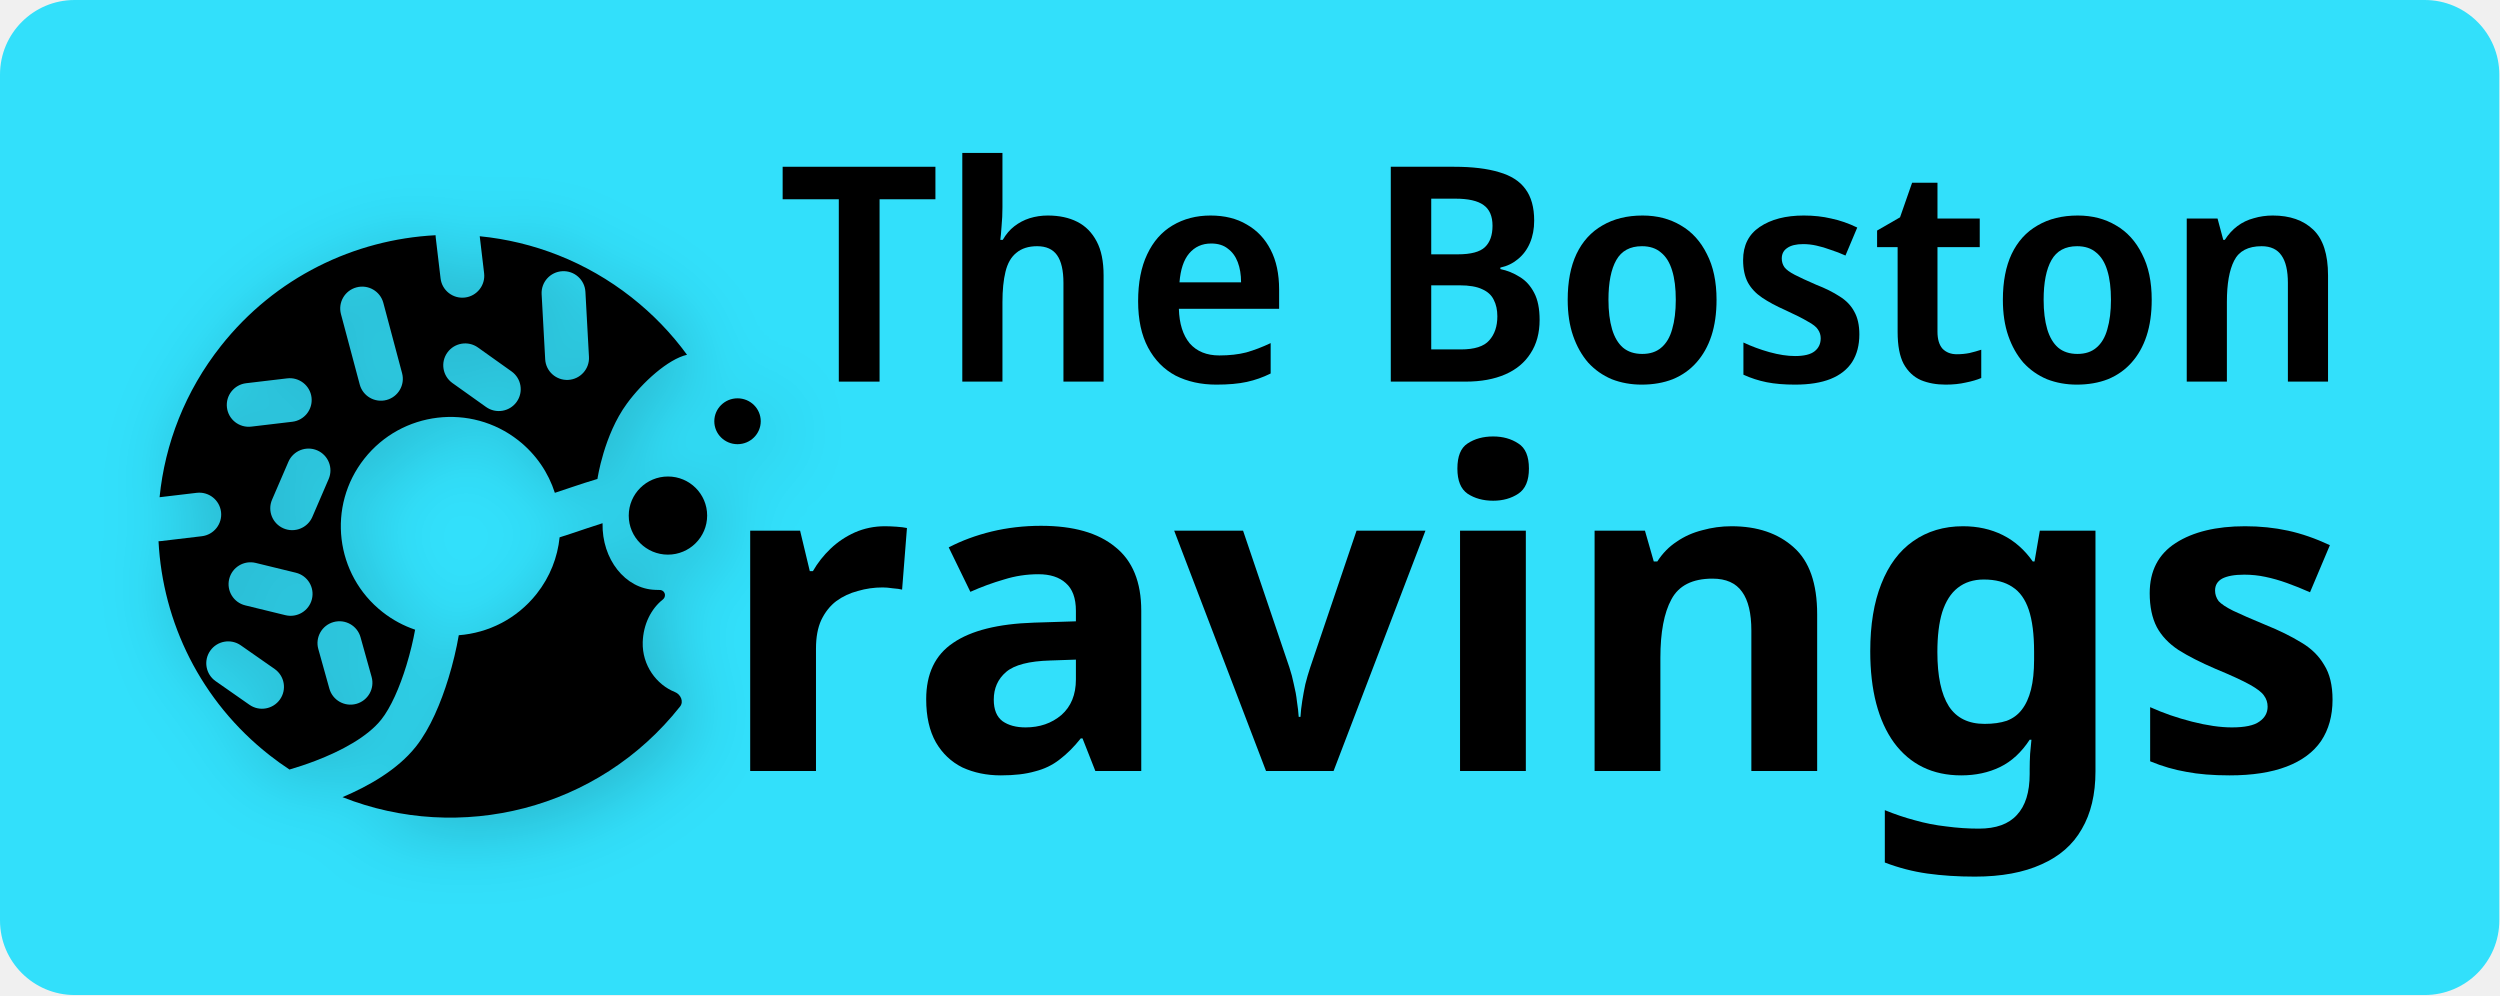
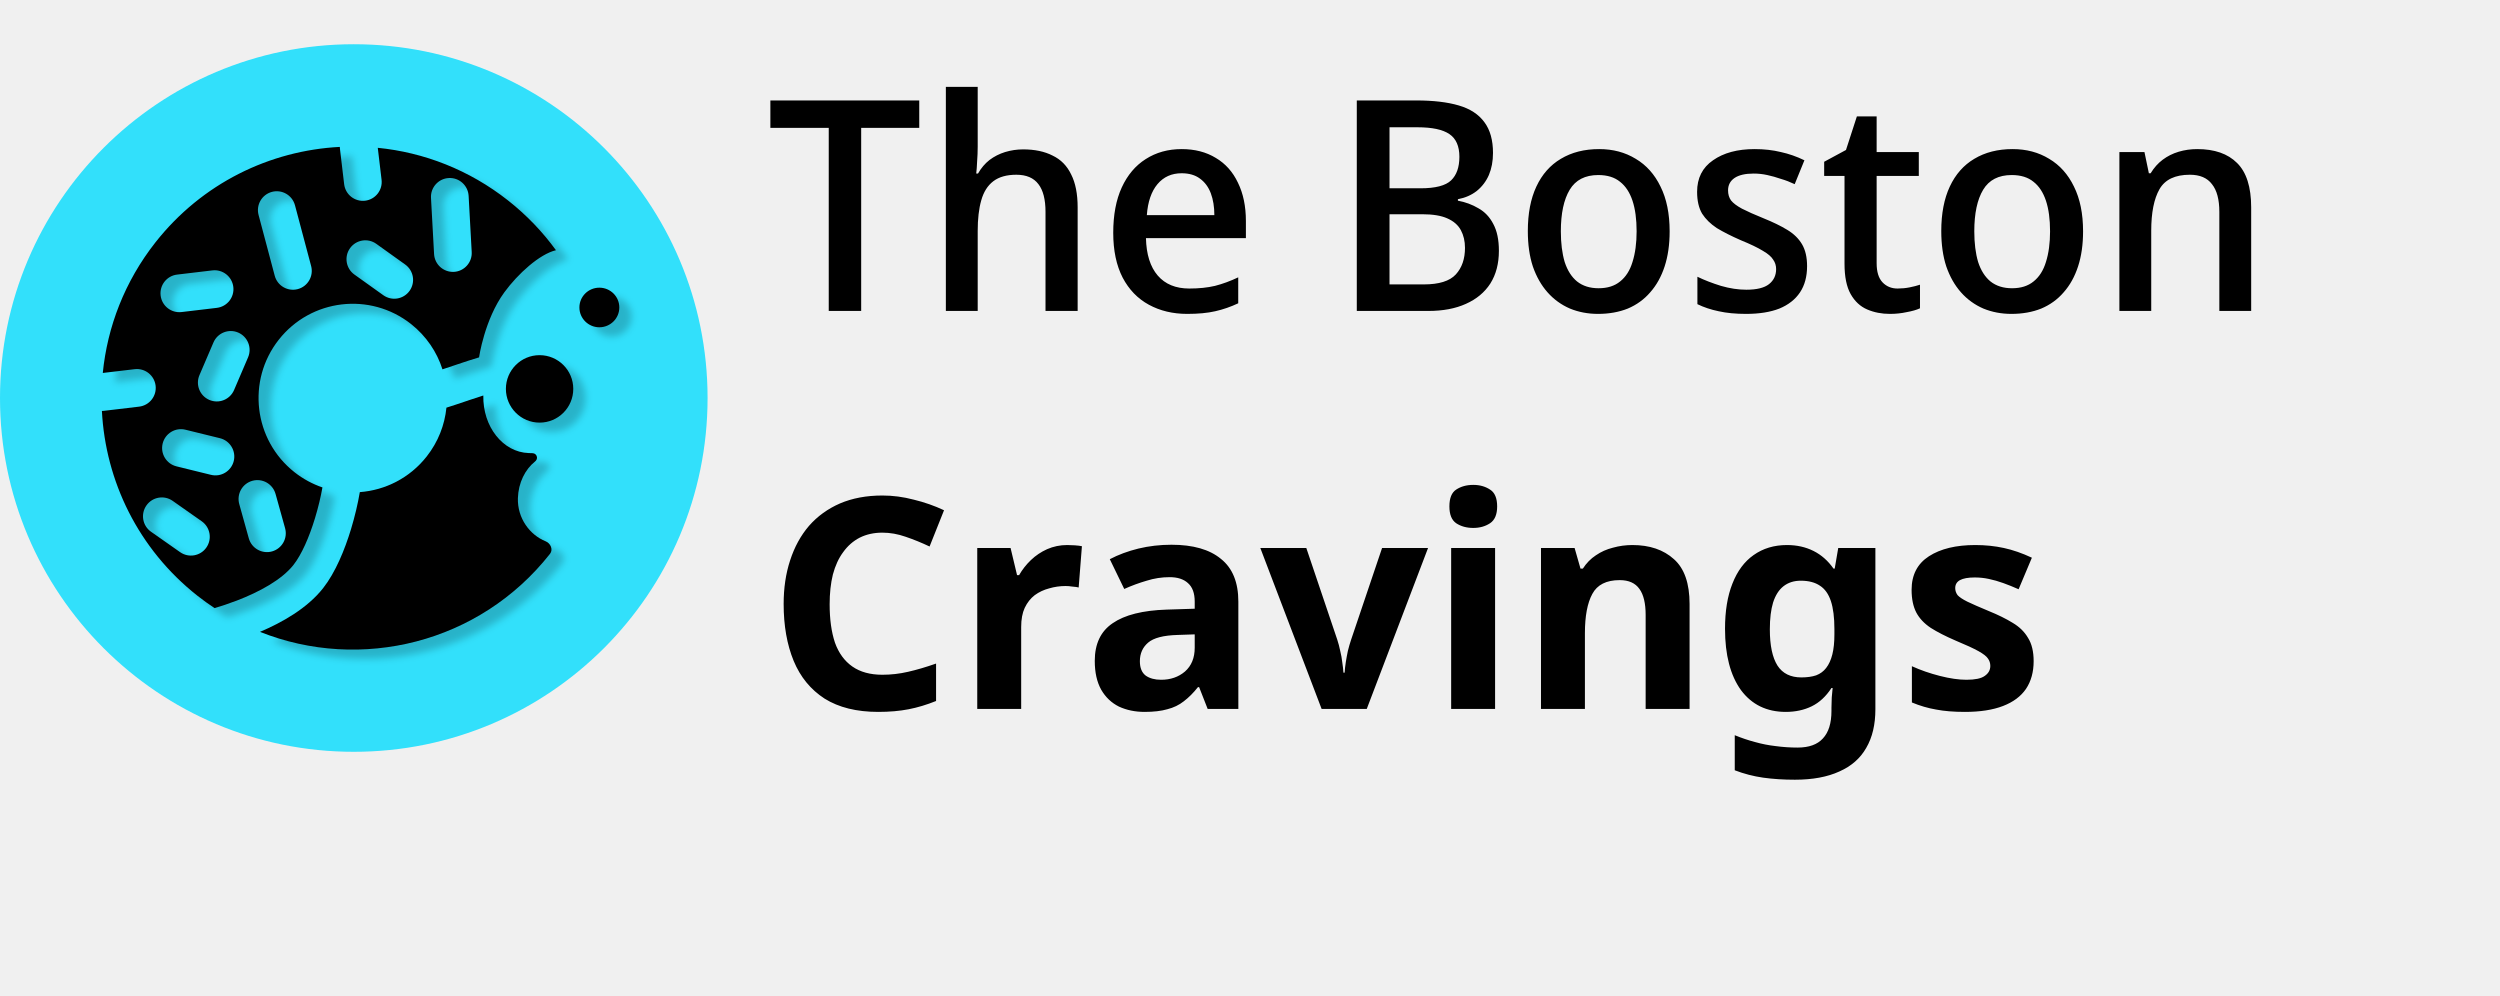
<svg xmlns="http://www.w3.org/2000/svg" width="201" height="80" viewBox="0 0 201 80" fill="none">
-   <g id="Logo Full">
-     <rect width="200.945" height="80" rx="6" fill="#32E0FB" />
-     <g id="Cravings">
-       <path d="M71.144 42.31C71.404 42.31 71.712 42.322 72.067 42.346C72.422 42.37 72.706 42.405 72.919 42.452L72.529 47.406C72.363 47.359 72.115 47.324 71.783 47.3C71.475 47.253 71.203 47.23 70.966 47.23C70.28 47.23 69.617 47.324 68.978 47.513C68.339 47.678 67.759 47.949 67.239 48.327C66.741 48.704 66.339 49.211 66.031 49.848C65.747 50.462 65.605 51.228 65.605 52.148V61.986H60.315V42.664H64.327L65.108 45.92H65.357C65.735 45.26 66.209 44.658 66.777 44.115C67.345 43.573 67.996 43.136 68.73 42.806C69.487 42.476 70.292 42.31 71.144 42.31Z" fill="black" />
-       <path d="M83.698 42.275C86.301 42.275 88.29 42.841 89.663 43.974C91.059 45.083 91.757 46.793 91.757 49.105V61.986H88.065L87.035 59.368H86.893C86.349 60.052 85.781 60.618 85.189 61.066C84.621 61.514 83.958 61.833 83.201 62.022C82.467 62.234 81.555 62.34 80.467 62.34C79.331 62.34 78.301 62.128 77.378 61.703C76.478 61.255 75.768 60.583 75.247 59.686C74.727 58.766 74.466 57.61 74.466 56.218C74.466 54.166 75.188 52.656 76.632 51.688C78.076 50.697 80.242 50.155 83.13 50.06L86.503 49.954V49.105C86.503 48.091 86.23 47.347 85.686 46.876C85.165 46.404 84.431 46.168 83.485 46.168C82.538 46.168 81.615 46.309 80.715 46.593C79.816 46.852 78.916 47.182 78.017 47.583L76.277 44.009C77.319 43.467 78.467 43.042 79.721 42.735C80.999 42.428 82.325 42.275 83.698 42.275ZM84.443 53.104C82.739 53.151 81.555 53.458 80.893 54.024C80.23 54.59 79.899 55.333 79.899 56.254C79.899 57.056 80.135 57.634 80.609 57.987C81.082 58.318 81.698 58.483 82.455 58.483C83.591 58.483 84.55 58.153 85.331 57.492C86.112 56.808 86.503 55.852 86.503 54.626V53.033L84.443 53.104Z" fill="black" />
-       <path d="M101.788 61.986L94.403 42.664H99.942L103.67 53.67C103.812 54.095 103.93 54.543 104.025 55.015C104.143 55.487 104.226 55.947 104.274 56.395C104.345 56.843 104.392 57.256 104.416 57.634H104.558C104.581 57.233 104.629 56.808 104.7 56.36C104.771 55.911 104.853 55.463 104.948 55.015C105.067 54.543 105.197 54.095 105.339 53.67L109.067 42.664H114.606L107.22 61.986H101.788Z" fill="black" />
-       <path d="M122.677 42.664V61.986H117.387V42.664H122.677ZM120.05 35.091C120.831 35.091 121.506 35.28 122.074 35.657C122.642 36.011 122.926 36.684 122.926 37.675C122.926 38.642 122.642 39.314 122.074 39.692C121.506 40.069 120.831 40.258 120.05 40.258C119.245 40.258 118.559 40.069 117.991 39.692C117.446 39.314 117.174 38.642 117.174 37.675C117.174 36.684 117.446 36.011 117.991 35.657C118.559 35.28 119.245 35.091 120.05 35.091Z" fill="black" />
-       <path d="M139.212 42.31C141.295 42.31 142.963 42.877 144.218 44.009C145.472 45.118 146.1 46.911 146.1 49.388V61.986H140.809V50.697C140.809 49.306 140.561 48.267 140.064 47.583C139.567 46.876 138.774 46.522 137.685 46.522C136.075 46.522 134.975 47.076 134.383 48.185C133.791 49.27 133.495 50.839 133.495 52.892V61.986H128.205V42.664H132.253L132.963 45.142H133.247C133.673 44.481 134.194 43.95 134.809 43.549C135.424 43.124 136.111 42.818 136.868 42.629C137.626 42.417 138.407 42.31 139.212 42.31Z" fill="black" />
-       <path d="M157.824 42.31C159.008 42.31 160.073 42.546 161.02 43.018C161.967 43.49 162.771 44.198 163.434 45.142H163.576L164.002 42.664H168.476V62.022C168.476 63.862 168.109 65.407 167.375 66.658C166.665 67.908 165.588 68.852 164.144 69.489C162.7 70.149 160.913 70.48 158.783 70.48C157.41 70.48 156.132 70.397 154.948 70.232C153.789 70.067 152.652 69.772 151.54 69.347V65.136C152.345 65.466 153.15 65.737 153.954 65.95C154.783 66.186 155.623 66.351 156.475 66.445C157.351 66.563 158.227 66.622 159.103 66.622C160.475 66.622 161.493 66.257 162.156 65.525C162.842 64.794 163.186 63.697 163.186 62.234V61.845C163.186 61.444 163.198 61.031 163.221 60.606C163.269 60.182 163.304 59.804 163.328 59.474H163.186C162.523 60.488 161.73 61.22 160.807 61.668C159.884 62.116 158.842 62.34 157.682 62.34C155.386 62.34 153.587 61.467 152.286 59.721C151.007 57.952 150.368 55.498 150.368 52.361C150.368 50.237 150.664 48.433 151.256 46.946C151.848 45.437 152.7 44.292 153.812 43.514C154.948 42.712 156.286 42.31 157.824 42.31ZM159.493 46.593C158.665 46.593 157.966 46.817 157.398 47.265C156.854 47.69 156.44 48.338 156.156 49.211C155.895 50.06 155.765 51.134 155.765 52.431C155.765 54.366 156.073 55.817 156.688 56.784C157.304 57.728 158.262 58.2 159.564 58.2C160.251 58.2 160.842 58.117 161.339 57.952C161.837 57.763 162.239 57.468 162.547 57.067C162.878 56.643 163.127 56.1 163.292 55.44C163.458 54.779 163.541 53.977 163.541 53.033V52.396C163.541 51.004 163.399 49.884 163.115 49.034C162.831 48.185 162.393 47.572 161.801 47.194C161.209 46.793 160.44 46.593 159.493 46.593Z" fill="black" />
-       <path d="M187.536 56.254C187.536 57.551 187.228 58.66 186.613 59.58C185.997 60.477 185.074 61.161 183.843 61.633C182.612 62.104 181.086 62.34 179.263 62.34C177.914 62.34 176.754 62.246 175.783 62.057C174.813 61.892 173.842 61.609 172.872 61.208V56.855C173.913 57.327 175.038 57.716 176.245 58.023C177.452 58.33 178.517 58.483 179.44 58.483C180.482 58.483 181.216 58.33 181.642 58.023C182.092 57.716 182.316 57.315 182.316 56.82C182.316 56.489 182.222 56.194 182.032 55.935C181.867 55.675 181.488 55.381 180.896 55.05C180.304 54.72 179.381 54.295 178.127 53.776C176.92 53.257 175.925 52.75 175.144 52.255C174.363 51.736 173.783 51.122 173.405 50.414C173.026 49.683 172.836 48.775 172.836 47.69C172.836 45.897 173.535 44.552 174.931 43.655C176.328 42.759 178.186 42.31 180.506 42.31C181.713 42.31 182.861 42.428 183.95 42.664C185.038 42.9 186.163 43.29 187.323 43.832L185.725 47.619C185.086 47.336 184.47 47.088 183.879 46.876C183.287 46.663 182.707 46.498 182.139 46.38C181.594 46.262 181.026 46.203 180.435 46.203C179.654 46.203 179.062 46.309 178.659 46.522C178.281 46.734 178.091 47.053 178.091 47.477C178.091 47.784 178.186 48.067 178.375 48.327C178.588 48.562 178.979 48.822 179.547 49.105C180.139 49.388 181.003 49.766 182.139 50.237C183.251 50.686 184.21 51.158 185.015 51.653C185.82 52.125 186.435 52.726 186.861 53.458C187.311 54.166 187.536 55.097 187.536 56.254Z" fill="black" />
+   <g clip-path="url(#clip0_373_30540)">
+     <rect y="3.556" width="56.889" height="56.889" rx="28.444" fill="#32E0FB" />
+     <g opacity="0.2" filter="url(#filter0_f_373_30540)">
+       <path d="M44.851 44.259C43.588 43.756 42.576 42.405 42.625 40.793C42.662 39.555 43.206 38.477 44.008 37.841C44.113 37.757 44.174 37.627 44.158 37.493C44.137 37.316 43.989 37.181 43.811 37.175L43.492 37.165C41.416 37.102 39.792 35.035 39.844 32.537C39.51 32.643 39.146 32.763 38.76 32.893L38.352 33.03C37.864 33.196 37.352 33.369 36.879 33.516C36.739 34.901 36.217 36.264 35.293 37.438C33.927 39.175 31.956 40.152 29.916 40.307C29.758 41.23 29.516 42.265 29.206 43.284C28.7 44.947 27.956 46.765 26.962 48.03C25.673 49.667 23.636 50.797 21.887 51.541C29.979 54.767 39.546 52.46 45.209 45.262C45.476 44.923 45.251 44.418 44.851 44.259Z" fill="black" />
+       <path fill-rule="evenodd" clip-rule="evenodd" d="M50.778 25.461C50.778 24.581 50.06 23.869 49.173 23.868C48.287 23.868 47.569 24.581 47.569 25.46C47.569 26.339 48.288 27.052 49.174 27.052C50.06 27.053 50.778 26.34 50.778 25.461Z" fill="black" />
+       <path fill-rule="evenodd" clip-rule="evenodd" d="M47.076 32.007C47.075 30.509 45.863 29.294 44.367 29.294C42.871 29.294 41.658 30.508 41.659 32.006C41.659 33.503 42.872 34.718 44.368 34.719C45.864 34.719 47.076 33.504 47.076 32.007Z" fill="black" />
+       <path fill-rule="evenodd" clip-rule="evenodd" d="M41.536 24.241C42.616 22.761 44.367 21.167 45.685 20.858C44.618 19.39 43.335 18.043 41.841 16.864C38.703 14.388 35.059 12.992 31.358 12.623L31.663 15.192C31.762 16.024 31.169 16.779 30.338 16.877C29.508 16.976 28.754 16.381 28.655 15.549L28.318 12.709C28.312 12.656 28.308 12.603 28.308 12.551C22.695 12.841 17.232 15.462 13.481 20.23C11.009 23.372 9.617 27.02 9.25 30.726L11.814 30.421C12.645 30.323 13.398 30.917 13.497 31.749C13.595 32.581 13.002 33.335 12.171 33.433L9.335 33.77C9.283 33.776 9.23 33.78 9.178 33.781C9.469 39.401 12.089 44.873 16.852 48.63C17.303 48.986 17.765 49.32 18.235 49.631C18.749 49.48 19.368 49.279 20.026 49.026C21.823 48.336 23.635 47.361 24.584 46.154C25.23 45.334 25.841 43.946 26.311 42.402C26.576 41.529 26.777 40.67 26.91 39.928C26.117 39.658 25.356 39.251 24.661 38.703C21.375 36.111 20.809 31.343 23.397 28.053C25.985 24.764 30.746 24.198 34.032 26.791C35.265 27.764 36.115 29.043 36.559 30.435C36.822 30.348 37.107 30.252 37.411 30.15L37.798 30.019C38.332 29.84 38.928 29.641 39.502 29.473C39.502 29.473 39.935 26.432 41.536 24.241ZM22.848 16.167C23.657 15.951 24.486 16.433 24.701 17.243L26 22.128C26.216 22.938 25.735 23.769 24.926 23.984C24.118 24.199 23.288 23.717 23.073 22.908L21.774 18.022C21.559 17.213 22.04 16.382 22.848 16.167ZM13.9 24.501C13.999 25.333 14.752 25.927 15.583 25.828L18.419 25.492C19.249 25.393 19.843 24.639 19.744 23.807C19.645 22.975 18.892 22.381 18.061 22.48L15.225 22.816C14.395 22.915 13.801 23.669 13.9 24.501ZM17.816 32.893C18.584 33.224 19.475 32.867 19.805 32.098L20.931 29.47C21.261 28.7 20.905 27.808 20.136 27.478C19.367 27.147 18.477 27.503 18.147 28.273L17.021 30.901C16.691 31.671 17.047 32.562 17.816 32.893ZM14.063 36.4C13.864 37.214 14.361 38.035 15.173 38.235L17.947 38.917C18.76 39.116 19.58 38.619 19.779 37.805C19.978 36.992 19.481 36.17 18.669 35.971L15.895 35.289C15.082 35.089 14.262 35.587 14.063 36.4ZM33.915 24.122C34.402 23.441 34.244 22.494 33.563 22.007L31.239 20.344C30.558 19.857 29.612 20.015 29.126 20.696C28.64 21.378 28.798 22.325 29.479 22.812L31.803 24.475C32.483 24.962 33.429 24.804 33.915 24.122ZM37.481 22.597C38.316 22.552 38.956 21.836 38.91 21L38.663 16.485C38.616 15.649 37.902 15.008 37.067 15.053C36.232 15.099 35.592 15.814 35.638 16.651L35.886 21.166C35.932 22.002 36.646 22.643 37.481 22.597ZM21.274 39.396C22.079 39.172 22.915 39.644 23.14 40.45L23.907 43.206C24.131 44.013 23.66 44.849 22.854 45.074C22.049 45.298 21.213 44.826 20.989 44.019L20.222 41.264C19.997 40.457 20.468 39.621 21.274 39.396ZM12.757 41.379C12.277 42.064 12.443 43.01 13.128 43.491L15.467 45.134C16.151 45.615 17.096 45.449 17.576 44.763C18.056 44.077 17.89 43.132 17.205 42.651L14.867 41.008C14.182 40.527 13.237 40.693 12.757 41.379Z" fill="black" />
    </g>
-     <g id="The Boston">
-       <path d="M70.717 30.682H67.44V16.021H62.925V13.408H75.208V16.021H70.717V30.682Z" fill="black" />
-       <path d="M80.597 16.674C80.597 17.19 80.573 17.698 80.525 18.198C80.492 18.682 80.46 19.045 80.427 19.287H80.622C80.88 18.836 81.188 18.473 81.544 18.198C81.916 17.908 82.329 17.69 82.782 17.545C83.251 17.4 83.737 17.328 84.238 17.328C85.161 17.328 85.954 17.497 86.617 17.836C87.281 18.174 87.799 18.698 88.171 19.408C88.543 20.102 88.729 21.013 88.729 22.142V30.682H85.501V22.747C85.501 21.747 85.331 21.005 84.991 20.521C84.651 20.037 84.117 19.795 83.389 19.795C82.693 19.795 82.135 19.973 81.714 20.328C81.293 20.666 81.002 21.174 80.84 21.852C80.678 22.513 80.597 23.328 80.597 24.295V30.682H77.369V12.295H80.597V16.674Z" fill="black" />
-       <path d="M97.331 17.328C98.464 17.328 99.435 17.57 100.244 18.053C101.069 18.521 101.708 19.198 102.161 20.086C102.614 20.957 102.841 22.021 102.841 23.279V24.828H94.782C94.814 26.021 95.106 26.948 95.656 27.61C96.222 28.255 97.015 28.578 98.035 28.578C98.844 28.578 99.564 28.497 100.195 28.336C100.826 28.158 101.482 27.908 102.161 27.586V30.029C101.546 30.336 100.907 30.561 100.244 30.706C99.58 30.852 98.763 30.924 97.792 30.924C96.562 30.924 95.47 30.682 94.515 30.198C93.577 29.698 92.84 28.948 92.306 27.948C91.772 26.948 91.505 25.706 91.505 24.223C91.505 22.723 91.748 21.465 92.234 20.448C92.719 19.416 93.399 18.642 94.272 18.126C95.162 17.594 96.182 17.328 97.331 17.328ZM97.379 19.578C96.651 19.578 96.061 19.844 95.608 20.376C95.171 20.892 94.912 21.666 94.831 22.698H99.782C99.782 22.086 99.694 21.545 99.516 21.078C99.338 20.61 99.07 20.247 98.715 19.989C98.375 19.715 97.93 19.578 97.379 19.578Z" fill="black" />
-       <path d="M116.916 13.408C118.372 13.408 119.578 13.553 120.533 13.844C121.488 14.118 122.191 14.569 122.645 15.198C123.114 15.828 123.348 16.674 123.348 17.739C123.348 18.4 123.235 18.997 123.009 19.529C122.782 20.061 122.458 20.497 122.038 20.836C121.633 21.174 121.164 21.4 120.63 21.513V21.634C121.18 21.747 121.698 21.956 122.183 22.263C122.669 22.553 123.057 22.981 123.348 23.545C123.64 24.094 123.785 24.819 123.785 25.723C123.785 26.771 123.543 27.666 123.057 28.408C122.588 29.15 121.908 29.715 121.018 30.102C120.128 30.489 119.068 30.682 117.838 30.682H111.819V13.408H116.916ZM117.207 20.448C118.259 20.448 118.987 20.255 119.392 19.868C119.796 19.481 119.999 18.908 119.999 18.15C119.999 17.376 119.756 16.82 119.271 16.481C118.801 16.142 118.049 15.973 117.013 15.973H115.071V20.448H117.207ZM115.071 22.94V28.094H117.45C118.55 28.094 119.311 27.852 119.732 27.368C120.169 26.884 120.387 26.239 120.387 25.432C120.387 24.916 120.29 24.473 120.096 24.102C119.918 23.731 119.61 23.448 119.173 23.255C118.737 23.045 118.13 22.94 117.353 22.94H115.071Z" fill="black" />
-       <path d="M138.01 24.102C138.01 25.198 137.872 26.166 137.597 27.005C137.322 27.844 136.917 28.561 136.383 29.158C135.866 29.739 135.234 30.182 134.49 30.489C133.746 30.779 132.912 30.924 131.99 30.924C131.132 30.924 130.331 30.779 129.587 30.489C128.859 30.182 128.227 29.739 127.693 29.158C127.176 28.561 126.771 27.844 126.48 27.005C126.188 26.166 126.043 25.198 126.043 24.102C126.043 22.65 126.277 21.424 126.747 20.424C127.232 19.408 127.928 18.642 128.834 18.126C129.74 17.594 130.817 17.328 132.063 17.328C133.228 17.328 134.255 17.594 135.145 18.126C136.035 18.642 136.731 19.408 137.233 20.424C137.751 21.424 138.01 22.65 138.01 24.102ZM129.32 24.102C129.32 25.021 129.417 25.811 129.611 26.473C129.805 27.118 130.097 27.61 130.485 27.948C130.889 28.287 131.407 28.456 132.038 28.456C132.67 28.456 133.179 28.287 133.568 27.948C133.972 27.61 134.263 27.118 134.441 26.473C134.636 25.811 134.733 25.021 134.733 24.102C134.733 23.166 134.636 22.384 134.441 21.755C134.247 21.11 133.948 20.626 133.543 20.303C133.155 19.965 132.645 19.795 132.014 19.795C131.059 19.795 130.372 20.166 129.951 20.908C129.53 21.65 129.32 22.715 129.32 24.102Z" fill="black" />
-       <path d="M149.492 26.884C149.492 27.755 149.298 28.497 148.909 29.11C148.521 29.706 147.946 30.158 147.186 30.465C146.425 30.771 145.47 30.924 144.322 30.924C143.448 30.924 142.687 30.86 142.04 30.731C141.393 30.602 140.77 30.4 140.171 30.126V27.537C140.818 27.844 141.514 28.102 142.258 28.311C143.019 28.521 143.707 28.626 144.322 28.626C145.05 28.626 145.576 28.497 145.899 28.239C146.223 27.981 146.385 27.634 146.385 27.198C146.385 26.94 146.312 26.706 146.166 26.497C146.037 26.287 145.762 26.069 145.341 25.844C144.936 25.602 144.346 25.303 143.569 24.948C142.808 24.61 142.177 24.271 141.676 23.932C141.174 23.594 140.794 23.19 140.535 22.723C140.276 22.239 140.146 21.634 140.146 20.908C140.146 19.731 140.592 18.844 141.482 18.247C142.388 17.634 143.569 17.328 145.025 17.328C145.818 17.328 146.555 17.408 147.234 17.57C147.93 17.715 148.626 17.957 149.322 18.295L148.375 20.545C147.987 20.368 147.59 20.215 147.186 20.086C146.797 19.94 146.417 19.828 146.045 19.747C145.689 19.666 145.333 19.626 144.977 19.626C144.411 19.626 143.982 19.731 143.69 19.94C143.399 20.134 143.254 20.416 143.254 20.787C143.254 21.045 143.326 21.279 143.472 21.489C143.618 21.682 143.893 21.884 144.297 22.094C144.702 22.303 145.276 22.569 146.021 22.892C146.765 23.182 147.396 23.497 147.914 23.836C148.432 24.158 148.82 24.561 149.079 25.045C149.354 25.529 149.492 26.142 149.492 26.884Z" fill="black" />
-       <path d="M157.327 28.481C157.683 28.481 158.022 28.448 158.346 28.384C158.686 28.303 159.002 28.215 159.293 28.118V30.392C158.953 30.537 158.54 30.658 158.055 30.755C157.569 30.868 157.027 30.924 156.429 30.924C155.684 30.924 155.021 30.803 154.438 30.561C153.856 30.303 153.394 29.868 153.054 29.255C152.731 28.642 152.569 27.787 152.569 26.69V19.868H150.918V18.537L152.763 17.473L153.734 14.69H155.773V17.57H159.171V19.868H155.773V26.666C155.773 27.279 155.911 27.739 156.186 28.045C156.477 28.336 156.857 28.481 157.327 28.481Z" fill="black" />
-       <path d="M172.998 24.102C172.998 25.198 172.86 26.166 172.585 27.005C172.31 27.844 171.905 28.561 171.371 29.158C170.853 29.739 170.222 30.182 169.478 30.489C168.734 30.779 167.9 30.924 166.978 30.924C166.12 30.924 165.319 30.779 164.575 30.489C163.847 30.182 163.215 29.739 162.681 29.158C162.164 28.561 161.759 27.844 161.468 27.005C161.176 26.166 161.031 25.198 161.031 24.102C161.031 22.65 161.265 21.424 161.735 20.424C162.22 19.408 162.916 18.642 163.822 18.126C164.728 17.594 165.805 17.328 167.051 17.328C168.216 17.328 169.243 17.594 170.133 18.126C171.023 18.642 171.719 19.408 172.221 20.424C172.739 21.424 172.998 22.65 172.998 24.102ZM164.308 24.102C164.308 25.021 164.405 25.811 164.599 26.473C164.793 27.118 165.084 27.61 165.473 27.948C165.877 28.287 166.395 28.456 167.026 28.456C167.657 28.456 168.167 28.287 168.556 27.948C168.96 27.61 169.251 27.118 169.429 26.473C169.624 25.811 169.721 25.021 169.721 24.102C169.721 23.166 169.624 22.384 169.429 21.755C169.235 21.11 168.936 20.626 168.531 20.303C168.143 19.965 167.633 19.795 167.002 19.795C166.047 19.795 165.36 20.166 164.939 20.908C164.518 21.65 164.308 22.715 164.308 24.102Z" fill="black" />
-       <path d="M182.732 17.328C184.108 17.328 185.192 17.707 185.985 18.465C186.778 19.223 187.174 20.448 187.174 22.142V30.682H183.946V22.747C183.946 21.763 183.776 21.029 183.436 20.545C183.096 20.045 182.562 19.795 181.834 19.795C180.75 19.795 180.013 20.182 179.625 20.956C179.237 21.715 179.042 22.819 179.042 24.271V30.682H175.814V17.57H178.29L178.751 19.287H178.873C179.164 18.836 179.504 18.465 179.892 18.174C180.28 17.884 180.717 17.674 181.203 17.545C181.688 17.4 182.198 17.328 182.732 17.328Z" fill="black" />
-     </g>
-     <g id="donut">
-       <g id="Group" opacity="0.2" filter="url(#filter0_f_53_2698)">
-         <path id="Vector" d="M55.41 56.497C53.941 55.915 52.764 54.352 52.822 52.484C52.866 51.05 53.5 49.8 54.433 49.063C54.555 48.966 54.626 48.815 54.608 48.661C54.583 48.455 54.412 48.298 54.204 48.292L53.834 48.281C51.418 48.209 49.529 45.815 49.592 42.923C49.202 43.045 48.778 43.185 48.329 43.335L47.855 43.495C47.287 43.686 46.691 43.887 46.14 44.058C45.976 45.663 45.368 47.242 44.292 48.603C42.702 50.615 40.407 51.748 38.033 51.928C37.849 52.998 37.566 54.197 37.205 55.378C36.615 57.304 35.749 59.411 34.59 60.877C33.09 62.774 30.719 64.085 28.683 64.948C38.098 68.678 49.232 66.001 55.826 57.658C56.137 57.266 55.876 56.681 55.41 56.497Z" fill="black" />
-         <path id="Vector_2" fill-rule="evenodd" clip-rule="evenodd" d="M62.311 34.725C62.311 33.707 61.475 32.882 60.444 32.882C59.413 32.882 58.577 33.708 58.576 34.727C58.576 35.745 59.412 36.57 60.443 36.57C61.474 36.569 62.31 35.743 62.311 34.725Z" fill="black" />
-         <path id="Vector_3" fill-rule="evenodd" clip-rule="evenodd" d="M58.001 42.307C58.002 40.573 56.591 39.167 54.85 39.167C53.11 39.168 51.698 40.575 51.697 42.31C51.697 44.044 53.108 45.451 54.848 45.45C56.589 45.45 58 44.042 58.001 42.307Z" fill="black" />
-         <path id="Vector_4" fill-rule="evenodd" clip-rule="evenodd" d="M51.552 33.302C52.811 31.587 54.849 29.739 56.382 29.38C55.142 27.68 53.65 26.121 51.912 24.756C48.261 21.89 44.023 20.275 39.716 19.851L40.069 22.826C40.184 23.79 39.493 24.664 38.526 24.779C37.559 24.893 36.683 24.205 36.569 23.242L36.178 19.952C36.171 19.891 36.167 19.829 36.166 19.768C29.634 20.108 23.275 23.148 18.907 28.674C16.029 32.315 14.406 36.541 13.976 40.834L16.961 40.48C17.927 40.365 18.804 41.053 18.918 42.017C19.033 42.98 18.342 43.854 17.375 43.969L14.074 44.361C14.013 44.368 13.952 44.372 13.891 44.373C14.227 50.884 17.272 57.22 22.812 61.57C23.337 61.982 23.873 62.368 24.421 62.728C25.019 62.553 25.739 62.32 26.505 62.026C28.596 61.226 30.706 60.096 31.812 58.697C32.563 57.747 33.276 56.138 33.823 54.349C34.132 53.338 34.367 52.343 34.522 51.484C33.599 51.171 32.714 50.7 31.905 50.066C28.083 47.065 27.428 41.542 30.441 37.729C33.455 33.917 38.996 33.26 42.818 36.26C44.252 37.386 45.241 38.868 45.757 40.48C46.062 40.38 46.395 40.268 46.749 40.149L47.199 39.998C47.821 39.79 48.514 39.559 49.182 39.364C49.182 39.364 49.688 35.841 51.552 33.302ZM29.811 23.961C30.751 23.711 31.716 24.268 31.966 25.206L33.475 30.865C33.725 31.802 33.165 32.765 32.224 33.015C31.283 33.265 30.318 32.707 30.068 31.77L28.56 26.111C28.31 25.173 28.87 24.211 29.811 23.961ZM19.392 33.621C19.506 34.584 20.383 35.272 21.35 35.157L24.65 34.766C25.617 34.651 26.308 33.777 26.193 32.813C26.079 31.85 25.203 31.162 24.236 31.277L20.935 31.668C19.969 31.783 19.278 32.657 19.392 33.621ZM23.943 43.34C24.838 43.722 25.874 43.309 26.259 42.417L27.571 39.372C27.955 38.481 27.541 37.448 26.647 37.065C25.753 36.683 24.716 37.096 24.332 37.988L23.02 41.032C22.636 41.924 23.049 42.957 23.943 43.34ZM19.574 47.405C19.342 48.347 19.92 49.298 20.865 49.529L24.093 50.317C25.038 50.548 25.992 49.971 26.225 49.029C26.457 48.086 25.879 47.135 24.934 46.904L21.706 46.116C20.761 45.885 19.806 46.462 19.574 47.405ZM42.684 33.17C43.251 32.38 43.068 31.283 42.276 30.719L39.572 28.794C38.78 28.231 37.679 28.414 37.113 29.204C36.547 29.993 36.73 31.091 37.522 31.654L40.226 33.579C41.017 34.143 42.118 33.959 42.684 33.17ZM46.835 31.401C47.807 31.347 48.552 30.518 48.499 29.549L48.214 24.319C48.16 23.35 47.33 22.608 46.358 22.662C45.386 22.715 44.641 23.544 44.694 24.513L44.979 29.743C45.032 30.712 45.863 31.454 46.835 31.401ZM27.963 50.871C28.901 50.61 29.873 51.156 30.134 52.091L31.025 55.282C31.286 56.216 30.737 57.185 29.799 57.446C28.861 57.707 27.89 57.161 27.629 56.226L26.738 53.035C26.477 52.101 27.026 51.132 27.963 50.871ZM18.052 53.172C17.492 53.967 17.685 55.063 18.482 55.62L21.202 57.521C21.999 58.078 23.098 57.885 23.657 57.09C24.216 56.295 24.024 55.2 23.227 54.643L20.507 52.742C19.71 52.185 18.611 52.378 18.052 53.172Z" fill="black" />
-       </g>
-       <g id="Group_2">
-         <path id="Vector_5" d="M54.263 55.64C52.794 55.058 51.617 53.495 51.675 51.627C51.719 50.193 52.353 48.944 53.286 48.206C53.409 48.109 53.48 47.959 53.461 47.804C53.437 47.598 53.265 47.441 53.058 47.435L52.687 47.424C50.271 47.352 48.382 44.958 48.445 42.066C48.056 42.188 47.632 42.328 47.183 42.478L46.708 42.638C46.14 42.829 45.544 43.03 44.993 43.201C44.83 44.806 44.222 46.385 43.146 47.746C41.555 49.758 39.261 50.891 36.886 51.072C36.702 52.141 36.42 53.34 36.058 54.521C35.469 56.447 34.602 58.554 33.444 60.02C31.944 61.917 29.573 63.228 27.537 64.091C36.951 67.821 48.085 65.144 54.68 56.801C54.99 56.409 54.729 55.824 54.263 55.64Z" fill="black" />
-         <path id="Vector_6" fill-rule="evenodd" clip-rule="evenodd" d="M61.164 33.868C61.164 32.85 60.329 32.025 59.298 32.025C58.267 32.026 57.43 32.851 57.43 33.87C57.429 34.888 58.265 35.713 59.296 35.713C60.328 35.712 61.164 34.886 61.164 33.868Z" fill="black" />
-         <path id="Vector_7" fill-rule="evenodd" clip-rule="evenodd" d="M56.855 41.45C56.855 39.716 55.445 38.31 53.704 38.311C51.964 38.311 50.552 39.718 50.551 41.453C50.55 43.187 51.961 44.594 53.702 44.593C55.442 44.593 56.854 43.185 56.855 41.45Z" fill="black" />
-         <path id="Vector_8" fill-rule="evenodd" clip-rule="evenodd" d="M50.406 32.445C51.664 30.73 53.703 28.882 55.236 28.523C53.996 26.824 52.503 25.264 50.766 23.899C47.115 21.033 42.876 19.418 38.57 18.994L38.923 21.97C39.037 22.933 38.346 23.807 37.38 23.922C36.413 24.037 35.537 23.349 35.422 22.385L35.032 19.095C35.024 19.034 35.02 18.972 35.02 18.912C28.488 19.251 22.128 22.291 17.761 27.817C14.882 31.458 13.259 35.684 12.83 39.977L15.814 39.623C16.781 39.508 17.657 40.196 17.772 41.16C17.886 42.123 17.195 42.998 16.228 43.112L12.928 43.504C12.867 43.511 12.805 43.515 12.745 43.516C13.08 50.027 16.125 56.364 21.665 60.713C22.19 61.125 22.727 61.511 23.274 61.871C23.872 61.696 24.593 61.463 25.359 61.17C27.45 60.369 29.56 59.239 30.665 57.84C31.416 56.89 32.129 55.281 32.676 53.492C32.986 52.481 33.22 51.486 33.375 50.627C32.453 50.314 31.567 49.843 30.759 49.209C26.937 46.208 26.281 40.685 29.295 36.873C32.308 33.06 37.85 32.403 41.672 35.403C43.106 36.53 44.094 38.011 44.61 39.623C44.916 39.523 45.248 39.411 45.602 39.292L46.052 39.141C46.674 38.933 47.367 38.703 48.035 38.507C48.035 38.507 48.542 34.984 50.406 32.445ZM28.664 23.104C29.605 22.854 30.57 23.412 30.82 24.349L32.328 30.008C32.578 30.945 32.018 31.908 31.078 32.158C30.137 32.408 29.172 31.85 28.922 30.913L27.413 25.254C27.163 24.316 27.723 23.354 28.664 23.104ZM18.246 32.764C18.36 33.727 19.236 34.415 20.203 34.3L23.504 33.909C24.47 33.794 25.161 32.92 25.047 31.956C24.932 30.993 24.056 30.305 23.089 30.42L19.789 30.811C18.822 30.926 18.131 31.8 18.246 32.764ZM22.797 42.483C23.691 42.865 24.728 42.452 25.112 41.56L26.424 38.516C26.809 37.624 26.395 36.591 25.501 36.208C24.606 35.826 23.57 36.239 23.186 37.131L21.873 40.175C21.489 41.067 21.903 42.1 22.797 42.483ZM18.428 46.548C18.195 47.49 18.773 48.441 19.719 48.672L22.946 49.46C23.891 49.691 24.846 49.114 25.078 48.172C25.311 47.229 24.733 46.278 23.787 46.047L20.56 45.259C19.615 45.028 18.66 45.605 18.428 46.548ZM41.538 32.313C42.104 31.523 41.921 30.426 41.129 29.862L38.426 27.937C37.634 27.374 36.533 27.557 35.967 28.347C35.401 29.136 35.584 30.234 36.376 30.797L39.079 32.722C39.871 33.286 40.972 33.102 41.538 32.313ZM45.689 30.544C46.66 30.49 47.406 29.661 47.353 28.692L47.067 23.462C47.014 22.494 46.183 21.751 45.211 21.805C44.239 21.858 43.494 22.687 43.547 23.656L43.833 28.886C43.886 29.855 44.717 30.597 45.689 30.544ZM26.817 50.014C27.755 49.753 28.727 50.299 28.987 51.234L29.878 54.425C30.139 55.359 29.59 56.328 28.653 56.589C27.715 56.85 26.743 56.304 26.482 55.369L25.591 52.178C25.331 51.244 25.879 50.275 26.817 50.014ZM16.905 52.316C16.346 53.11 16.538 54.206 17.335 54.763L20.055 56.664C20.852 57.221 21.951 57.028 22.511 56.233C23.07 55.438 22.877 54.343 22.081 53.786L19.36 51.885C18.564 51.328 17.464 51.521 16.905 52.316Z" fill="black" />
-       </g>
-     </g>
+     <path d="M43.866 43.519C42.603 43.016 41.59 41.666 41.639 40.053C41.677 38.816 42.221 37.737 43.022 37.101C43.128 37.017 43.188 36.888 43.173 36.754C43.151 36.577 43.004 36.441 42.825 36.436L42.507 36.426C40.431 36.362 38.806 34.295 38.859 31.798C38.525 31.904 38.16 32.024 37.774 32.153L37.367 32.291C36.879 32.456 36.367 32.629 35.893 32.776C35.754 34.161 35.232 35.525 34.308 36.699C32.942 38.435 30.971 39.413 28.93 39.567C28.773 40.49 28.53 41.525 28.221 42.545C27.715 44.207 26.971 46.025 25.976 47.29C24.688 48.928 22.651 50.058 20.902 50.802C28.994 54.027 38.561 51.721 44.224 44.522C44.49 44.183 44.266 43.679 43.866 43.519Z" fill="black" />
+     <path fill-rule="evenodd" clip-rule="evenodd" d="M49.793 24.721C49.793 23.842 49.074 23.129 48.188 23.129C47.302 23.129 46.584 23.841 46.584 24.721C46.584 25.6 47.303 26.313 48.188 26.313C49.075 26.313 49.793 25.6 49.793 24.721Z" fill="black" />
+     <path fill-rule="evenodd" clip-rule="evenodd" d="M46.091 31.267C46.091 29.77 44.878 28.555 43.382 28.555C41.887 28.554 40.674 29.769 40.674 31.266C40.675 32.764 41.888 33.979 43.383 33.979C44.879 33.98 46.092 32.765 46.091 31.267Z" fill="black" />
+     <path fill-rule="evenodd" clip-rule="evenodd" d="M40.55 23.501C41.631 22.022 43.382 20.427 44.699 20.118C43.633 18.65 42.35 17.303 40.856 16.124C37.717 13.648 34.074 12.252 30.373 11.884L30.678 14.453C30.777 15.285 30.183 16.039 29.353 16.137C28.522 16.236 27.769 15.642 27.67 14.81L27.333 11.97C27.326 11.917 27.323 11.864 27.322 11.811C21.709 12.101 16.246 14.723 12.495 19.49C10.024 22.632 8.631 26.28 8.264 29.986L10.829 29.682C11.659 29.583 12.413 30.177 12.511 31.009C12.61 31.841 12.017 32.595 11.186 32.694L8.35 33.031C8.297 33.037 8.245 33.04 8.193 33.041C8.484 38.662 11.104 44.133 15.866 47.891C16.318 48.246 16.779 48.58 17.25 48.891C17.764 48.74 18.383 48.539 19.041 48.286C20.837 47.596 22.65 46.622 23.599 45.415C24.244 44.595 24.856 43.207 25.325 41.663C25.591 40.79 25.792 39.931 25.924 39.189C25.132 38.919 24.371 38.512 23.675 37.964C20.39 35.371 19.824 30.603 22.412 27.314C24.999 24.024 29.761 23.459 33.047 26.051C34.279 27.024 35.13 28.303 35.574 29.695C35.836 29.609 36.122 29.513 36.426 29.41L36.812 29.28C37.347 29.1 37.942 28.902 38.516 28.733C38.516 28.733 38.95 25.692 40.55 23.501ZM21.863 15.427C22.671 15.212 23.501 15.694 23.716 16.503L25.015 21.389C25.23 22.198 24.75 23.029 23.941 23.244C23.133 23.46 22.303 22.978 22.088 22.169L20.789 17.283C20.574 16.473 21.055 15.642 21.863 15.427ZM12.915 23.761C13.013 24.593 13.767 25.188 14.598 25.089L17.433 24.752C18.264 24.654 18.857 23.899 18.759 23.068C18.66 22.236 17.907 21.641 17.076 21.74L14.24 22.077C13.409 22.175 12.816 22.93 12.915 23.761ZM16.83 32.154C17.599 32.484 18.49 32.128 18.819 31.358L19.945 28.73C20.275 27.961 19.919 27.069 19.151 26.738C18.382 26.408 17.491 26.764 17.162 27.534L16.036 30.161C15.706 30.931 16.062 31.823 16.83 32.154ZM13.078 35.661C12.878 36.474 13.376 37.295 14.188 37.495L16.962 38.177C17.774 38.377 18.594 37.879 18.794 37.066C18.993 36.252 18.496 35.431 17.683 35.231L14.909 34.549C14.097 34.35 13.277 34.847 13.078 35.661ZM32.93 23.383C33.416 22.701 33.258 21.754 32.578 21.267L30.254 19.604C29.573 19.117 28.627 19.275 28.141 19.957C27.655 20.638 27.812 21.585 28.493 22.073L30.817 23.735C31.498 24.222 32.444 24.064 32.93 23.383ZM36.496 21.858C37.331 21.812 37.971 21.097 37.925 20.261L37.677 15.745C37.631 14.909 36.917 14.268 36.081 14.314C35.246 14.359 34.606 15.075 34.652 15.911L34.9 20.426C34.946 21.262 35.661 21.903 36.496 21.858ZM20.288 38.657C21.094 38.432 21.93 38.904 22.154 39.711L22.921 42.466C23.146 43.273 22.675 44.109 21.869 44.334C21.063 44.559 20.228 44.087 20.003 43.28L19.236 40.525C19.012 39.718 19.483 38.881 20.288 38.657ZM11.772 40.639C11.292 41.325 11.458 42.271 12.143 42.752L14.481 44.394C15.166 44.875 16.111 44.709 16.591 44.024C17.071 43.338 16.905 42.392 16.22 41.911L13.882 40.269C13.197 39.787 12.252 39.953 11.772 40.639Z" fill="black" />
  </g>
+   <path d="M69.239 25H66.631V10.28H61.938V8.076H73.908V10.28H69.239V25ZM78.607 11.797C78.607 12.192 78.591 12.587 78.56 12.982C78.544 13.377 78.52 13.701 78.489 13.954H78.631C78.884 13.512 79.192 13.148 79.555 12.864C79.934 12.579 80.353 12.366 80.812 12.224C81.286 12.082 81.768 12.01 82.257 12.01C83.19 12.01 83.98 12.176 84.628 12.508C85.292 12.824 85.789 13.33 86.121 14.025C86.469 14.705 86.643 15.59 86.643 16.68V25H84.059V17.036C84.059 16.04 83.869 15.297 83.49 14.807C83.111 14.302 82.518 14.049 81.712 14.049C80.938 14.049 80.322 14.223 79.863 14.57C79.405 14.918 79.081 15.432 78.892 16.111C78.702 16.775 78.607 17.596 78.607 18.576V25H76.047V6.985H78.607V11.797ZM95.003 11.987C96.062 11.987 96.978 12.224 97.753 12.698C98.527 13.156 99.12 13.82 99.53 14.689C99.957 15.558 100.17 16.585 100.17 17.77V19.145H92.135C92.166 20.457 92.483 21.46 93.083 22.156C93.683 22.851 94.529 23.198 95.619 23.198C96.394 23.198 97.081 23.127 97.682 22.985C98.298 22.827 98.922 22.598 99.554 22.298V24.384C98.954 24.668 98.337 24.881 97.705 25.024C97.089 25.166 96.338 25.237 95.453 25.237C94.3 25.237 93.273 24.992 92.372 24.502C91.471 24.012 90.768 23.285 90.262 22.322C89.757 21.342 89.504 20.141 89.504 18.718C89.504 17.28 89.733 16.064 90.191 15.068C90.65 14.073 91.29 13.314 92.111 12.793C92.949 12.255 93.913 11.987 95.003 11.987ZM95.003 13.93C94.197 13.93 93.549 14.223 93.059 14.807C92.57 15.392 92.285 16.222 92.206 17.296H97.634C97.634 16.633 97.539 16.048 97.35 15.542C97.16 15.037 96.868 14.642 96.473 14.357C96.093 14.073 95.603 13.93 95.003 13.93ZM113.874 8.076C115.233 8.076 116.371 8.21 117.287 8.479C118.204 8.747 118.891 9.198 119.349 9.83C119.808 10.446 120.037 11.268 120.037 12.295C120.037 12.959 119.926 13.551 119.705 14.073C119.484 14.578 119.16 15.005 118.733 15.353C118.306 15.684 117.801 15.906 117.216 16.016V16.135C117.816 16.245 118.37 16.451 118.875 16.751C119.381 17.036 119.776 17.454 120.06 18.007C120.361 18.561 120.511 19.279 120.511 20.164C120.511 21.192 120.282 22.069 119.823 22.796C119.365 23.507 118.709 24.052 117.856 24.431C117.018 24.81 116.015 25 114.846 25H109.086V8.076H113.874ZM114.206 15.139C115.407 15.139 116.228 14.926 116.671 14.499C117.113 14.073 117.335 13.441 117.335 12.603C117.335 11.75 117.066 11.141 116.529 10.778C115.991 10.414 115.138 10.233 113.969 10.233H111.717V15.139H114.206ZM111.717 17.225V22.867H114.466C115.699 22.867 116.56 22.598 117.05 22.061C117.54 21.523 117.785 20.812 117.785 19.927C117.785 19.39 117.674 18.916 117.453 18.505C117.232 18.094 116.868 17.778 116.363 17.557C115.873 17.336 115.201 17.225 114.348 17.225H111.717ZM134.239 18.6C134.239 19.659 134.104 20.599 133.836 21.421C133.567 22.242 133.18 22.938 132.674 23.507C132.184 24.076 131.584 24.51 130.873 24.81C130.162 25.095 129.364 25.237 128.479 25.237C127.673 25.237 126.922 25.095 126.227 24.81C125.531 24.51 124.931 24.076 124.425 23.507C123.92 22.938 123.525 22.242 123.24 21.421C122.971 20.599 122.837 19.651 122.837 18.576C122.837 17.17 123.066 15.977 123.525 14.997C123.983 14.017 124.639 13.275 125.492 12.769C126.361 12.247 127.388 11.987 128.573 11.987C129.68 11.987 130.659 12.247 131.513 12.769C132.366 13.275 133.03 14.017 133.504 14.997C133.994 15.977 134.239 17.178 134.239 18.6ZM125.492 18.6C125.492 19.548 125.595 20.37 125.8 21.065C126.021 21.745 126.353 22.266 126.796 22.63C127.254 22.993 127.831 23.175 128.526 23.175C129.237 23.175 129.814 22.993 130.256 22.63C130.715 22.266 131.046 21.745 131.252 21.065C131.473 20.37 131.584 19.548 131.584 18.6C131.584 17.62 131.473 16.799 131.252 16.135C131.031 15.471 130.699 14.965 130.256 14.618C129.814 14.254 129.229 14.073 128.502 14.073C127.444 14.073 126.677 14.468 126.203 15.258C125.729 16.048 125.492 17.162 125.492 18.6ZM145.289 21.397C145.289 22.235 145.099 22.938 144.72 23.507C144.34 24.076 143.787 24.51 143.06 24.81C142.334 25.095 141.441 25.237 140.382 25.237C139.544 25.237 138.81 25.166 138.177 25.024C137.561 24.897 136.992 24.708 136.471 24.455V22.25C137.024 22.519 137.656 22.764 138.367 22.985C139.078 23.191 139.758 23.293 140.406 23.293C141.243 23.293 141.852 23.143 142.231 22.843C142.61 22.543 142.8 22.14 142.8 21.634C142.8 21.35 142.721 21.097 142.563 20.876C142.42 20.639 142.144 20.401 141.733 20.164C141.322 19.912 140.73 19.627 139.955 19.311C139.197 18.979 138.557 18.655 138.035 18.339C137.53 18.007 137.135 17.62 136.85 17.178C136.581 16.72 136.447 16.135 136.447 15.424C136.447 14.318 136.874 13.472 137.727 12.887C138.58 12.287 139.695 11.987 141.069 11.987C141.828 11.987 142.531 12.066 143.179 12.224C143.827 12.366 144.459 12.587 145.075 12.887L144.293 14.807C143.93 14.634 143.558 14.491 143.179 14.381C142.816 14.254 142.452 14.152 142.089 14.073C141.725 13.994 141.362 13.954 140.998 13.954C140.319 13.954 139.805 14.073 139.457 14.31C139.11 14.547 138.936 14.879 138.936 15.305C138.936 15.621 139.015 15.89 139.173 16.111C139.347 16.332 139.639 16.554 140.05 16.775C140.477 16.996 141.061 17.257 141.804 17.557C142.547 17.857 143.179 18.165 143.7 18.482C144.222 18.797 144.617 19.185 144.886 19.643C145.154 20.101 145.289 20.686 145.289 21.397ZM152.565 23.198C152.897 23.198 153.221 23.167 153.537 23.104C153.853 23.041 154.13 22.969 154.367 22.89V24.787C154.098 24.913 153.743 25.016 153.3 25.095C152.873 25.19 152.423 25.237 151.949 25.237C151.285 25.237 150.677 25.119 150.124 24.881C149.571 24.644 149.128 24.234 148.796 23.649C148.465 23.064 148.299 22.25 148.299 21.207V14.144H146.663V13.006L148.417 12.058L149.294 9.356H150.882V12.224H154.272V14.144H150.882V21.16C150.882 21.855 151.04 22.369 151.356 22.701C151.672 23.033 152.075 23.198 152.565 23.198ZM167.479 18.6C167.479 19.659 167.345 20.599 167.076 21.421C166.808 22.242 166.421 22.938 165.915 23.507C165.425 24.076 164.825 24.51 164.113 24.81C163.402 25.095 162.604 25.237 161.719 25.237C160.913 25.237 160.163 25.095 159.467 24.81C158.772 24.51 158.172 24.076 157.666 23.507C157.16 22.938 156.765 22.242 156.481 21.421C156.212 20.599 156.078 19.651 156.078 18.576C156.078 17.17 156.307 15.977 156.765 14.997C157.224 14.017 157.879 13.275 158.733 12.769C159.602 12.247 160.629 11.987 161.814 11.987C162.92 11.987 163.9 12.247 164.753 12.769C165.607 13.275 166.27 14.017 166.745 14.997C167.234 15.977 167.479 17.178 167.479 18.6ZM158.733 18.6C158.733 19.548 158.835 20.37 159.041 21.065C159.262 21.745 159.594 22.266 160.036 22.63C160.495 22.993 161.071 23.175 161.767 23.175C162.478 23.175 163.055 22.993 163.497 22.63C163.955 22.266 164.287 21.745 164.493 21.065C164.714 20.37 164.825 19.548 164.825 18.6C164.825 17.62 164.714 16.799 164.493 16.135C164.271 15.471 163.94 14.965 163.497 14.618C163.055 14.254 162.47 14.073 161.743 14.073C160.684 14.073 159.918 14.468 159.444 15.258C158.97 16.048 158.733 17.162 158.733 18.6ZM176.657 11.987C178.047 11.987 179.114 12.358 179.857 13.101C180.615 13.844 180.995 15.037 180.995 16.68V25H178.435V17.036C178.435 16.04 178.237 15.297 177.842 14.807C177.463 14.302 176.87 14.049 176.064 14.049C174.879 14.049 174.065 14.436 173.623 15.21C173.18 15.985 172.959 17.099 172.959 18.553V25H170.399V12.224H172.414L172.769 13.93H172.912C173.18 13.488 173.504 13.124 173.883 12.84C174.263 12.556 174.689 12.342 175.163 12.2C175.637 12.058 176.135 11.987 176.657 11.987ZM70.945 42.825C70.266 42.825 69.657 42.959 69.12 43.228C68.599 43.497 68.156 43.884 67.793 44.39C67.429 44.88 67.153 45.48 66.963 46.191C66.789 46.902 66.703 47.7 66.703 48.585C66.703 49.786 66.845 50.813 67.129 51.667C67.429 52.504 67.896 53.144 68.528 53.587C69.16 54.029 69.966 54.25 70.945 54.25C71.641 54.25 72.328 54.171 73.008 54.013C73.703 53.855 74.454 53.634 75.26 53.35V56.36C74.517 56.66 73.782 56.882 73.055 57.024C72.328 57.166 71.514 57.237 70.614 57.237C68.875 57.237 67.437 56.882 66.299 56.17C65.177 55.444 64.348 54.432 63.811 53.136C63.273 51.825 63.005 50.3 63.005 48.562C63.005 47.282 63.178 46.112 63.526 45.053C63.874 43.979 64.379 43.054 65.043 42.28C65.723 41.506 66.552 40.905 67.532 40.478C68.528 40.052 69.665 39.839 70.945 39.839C71.783 39.839 72.621 39.949 73.458 40.17C74.311 40.376 75.125 40.66 75.9 41.024L74.738 43.939C74.106 43.639 73.466 43.378 72.818 43.157C72.186 42.936 71.562 42.825 70.945 42.825ZM85.801 43.821C85.975 43.821 86.18 43.829 86.417 43.844C86.654 43.86 86.844 43.884 86.986 43.916L86.725 47.234C86.615 47.203 86.449 47.179 86.228 47.163C86.022 47.131 85.841 47.116 85.683 47.116C85.224 47.116 84.782 47.179 84.355 47.305C83.928 47.416 83.541 47.597 83.194 47.85C82.862 48.103 82.593 48.443 82.388 48.87C82.198 49.281 82.103 49.794 82.103 50.41V57H78.571V44.058H81.25L81.771 46.239H81.937C82.19 45.796 82.506 45.393 82.885 45.03C83.265 44.666 83.699 44.374 84.189 44.153C84.695 43.931 85.232 43.821 85.801 43.821ZM94.182 43.797C95.92 43.797 97.248 44.176 98.164 44.935C99.097 45.678 99.563 46.823 99.563 48.372V57H97.097L96.41 55.246H96.315C95.952 55.704 95.573 56.084 95.177 56.384C94.798 56.684 94.356 56.897 93.85 57.024C93.36 57.166 92.752 57.237 92.025 57.237C91.266 57.237 90.579 57.095 89.963 56.81C89.362 56.51 88.888 56.06 88.54 55.459C88.193 54.843 88.019 54.069 88.019 53.136C88.019 51.761 88.501 50.75 89.465 50.102C90.429 49.438 91.875 49.075 93.803 49.012L96.055 48.941V48.372C96.055 47.692 95.873 47.195 95.509 46.879C95.162 46.562 94.672 46.404 94.04 46.404C93.408 46.404 92.791 46.499 92.191 46.689C91.59 46.863 90.99 47.084 90.389 47.353L89.228 44.959C89.923 44.595 90.69 44.311 91.527 44.105C92.38 43.9 93.265 43.797 94.182 43.797ZM94.68 51.05C93.542 51.082 92.752 51.287 92.309 51.667C91.867 52.046 91.646 52.544 91.646 53.16C91.646 53.697 91.804 54.084 92.12 54.322C92.436 54.543 92.847 54.653 93.352 54.653C94.111 54.653 94.751 54.432 95.272 53.99C95.794 53.531 96.055 52.891 96.055 52.07V51.003L94.68 51.05ZM106.259 57L101.329 44.058H105.027L107.516 51.43C107.61 51.714 107.689 52.014 107.753 52.33C107.832 52.646 107.887 52.955 107.919 53.255C107.966 53.555 107.998 53.832 108.013 54.084H108.108C108.124 53.816 108.156 53.531 108.203 53.231C108.25 52.931 108.306 52.631 108.369 52.33C108.448 52.014 108.535 51.714 108.63 51.43L111.119 44.058H114.816L109.886 57H106.259ZM120.205 44.058V57H116.673V44.058H120.205ZM118.451 38.985C118.972 38.985 119.423 39.112 119.802 39.364C120.181 39.602 120.371 40.052 120.371 40.716C120.371 41.364 120.181 41.814 119.802 42.067C119.423 42.319 118.972 42.446 118.451 42.446C117.914 42.446 117.455 42.319 117.076 42.067C116.713 41.814 116.531 41.364 116.531 40.716C116.531 40.052 116.713 39.602 117.076 39.364C117.455 39.112 117.914 38.985 118.451 38.985ZM131.244 43.821C132.634 43.821 133.748 44.2 134.586 44.959C135.423 45.701 135.842 46.902 135.842 48.562V57H132.31V49.438C132.31 48.506 132.144 47.811 131.812 47.353C131.481 46.879 130.951 46.642 130.224 46.642C129.15 46.642 128.415 47.013 128.02 47.756C127.625 48.483 127.427 49.533 127.427 50.908V57H123.895V44.058H126.598L127.072 45.717H127.261C127.546 45.275 127.893 44.919 128.304 44.65C128.715 44.366 129.173 44.16 129.679 44.034C130.185 43.892 130.706 43.821 131.244 43.821ZM143.67 43.821C144.46 43.821 145.171 43.979 145.803 44.295C146.435 44.611 146.972 45.085 147.415 45.717H147.51L147.794 44.058H150.781V57.024C150.781 58.256 150.536 59.291 150.046 60.129C149.572 60.966 148.853 61.599 147.889 62.025C146.925 62.468 145.732 62.689 144.31 62.689C143.393 62.689 142.54 62.634 141.75 62.523C140.975 62.412 140.217 62.215 139.474 61.93V59.11C140.011 59.331 140.549 59.513 141.086 59.655C141.639 59.813 142.2 59.923 142.769 59.987C143.354 60.066 143.938 60.105 144.523 60.105C145.44 60.105 146.119 59.86 146.562 59.37C147.02 58.88 147.249 58.146 147.249 57.166V56.905C147.249 56.636 147.257 56.36 147.273 56.076C147.304 55.791 147.328 55.538 147.344 55.317H147.249C146.806 55.996 146.277 56.486 145.661 56.787C145.045 57.087 144.349 57.237 143.575 57.237C142.042 57.237 140.841 56.652 139.972 55.483C139.119 54.298 138.692 52.654 138.692 50.553C138.692 49.13 138.889 47.922 139.285 46.926C139.68 45.915 140.248 45.148 140.991 44.627C141.75 44.089 142.643 43.821 143.67 43.821ZM144.784 46.689C144.231 46.689 143.765 46.839 143.385 47.139C143.022 47.424 142.745 47.858 142.556 48.443C142.382 49.012 142.295 49.731 142.295 50.6C142.295 51.896 142.5 52.868 142.911 53.516C143.322 54.148 143.962 54.464 144.831 54.464C145.289 54.464 145.685 54.408 146.016 54.298C146.348 54.171 146.617 53.974 146.822 53.705C147.044 53.421 147.209 53.057 147.32 52.615C147.431 52.172 147.486 51.635 147.486 51.003V50.576C147.486 49.644 147.391 48.893 147.202 48.324C147.012 47.756 146.72 47.345 146.325 47.092C145.929 46.823 145.416 46.689 144.784 46.689ZM163.505 53.16C163.505 54.029 163.3 54.772 162.889 55.388C162.478 55.989 161.862 56.447 161.04 56.763C160.218 57.079 159.199 57.237 157.982 57.237C157.082 57.237 156.307 57.174 155.659 57.047C155.011 56.937 154.364 56.747 153.716 56.478V53.563C154.411 53.879 155.162 54.14 155.967 54.345C156.773 54.551 157.485 54.653 158.101 54.653C158.796 54.653 159.286 54.551 159.57 54.345C159.871 54.14 160.021 53.871 160.021 53.539C160.021 53.318 159.958 53.12 159.831 52.947C159.721 52.773 159.468 52.575 159.073 52.354C158.678 52.133 158.061 51.848 157.224 51.501C156.418 51.153 155.754 50.813 155.233 50.481C154.711 50.134 154.324 49.723 154.071 49.249C153.818 48.759 153.692 48.151 153.692 47.424C153.692 46.223 154.158 45.322 155.09 44.721C156.023 44.121 157.263 43.821 158.812 43.821C159.618 43.821 160.384 43.9 161.111 44.058C161.838 44.216 162.589 44.477 163.363 44.84L162.296 47.376C161.87 47.187 161.459 47.021 161.064 46.879C160.669 46.736 160.282 46.626 159.902 46.547C159.539 46.468 159.16 46.428 158.765 46.428C158.243 46.428 157.848 46.499 157.579 46.642C157.326 46.784 157.2 46.997 157.2 47.282C157.2 47.487 157.263 47.676 157.39 47.85C157.532 48.008 157.793 48.182 158.172 48.372C158.567 48.562 159.144 48.814 159.902 49.13C160.645 49.431 161.285 49.747 161.822 50.078C162.36 50.395 162.77 50.797 163.055 51.287C163.355 51.761 163.505 52.386 163.505 53.16Z" fill="black" />
  <defs>
-     <filter id="filter0_f_53_2698" x="7.82" y="13.698" width="60.561" height="58.969" filterUnits="userSpaceOnUse" color-interpolation-filters="sRGB">
+     <filter id="filter0_f_373_30540" x="8.601" y="11.974" width="42.754" height="41.571" filterUnits="userSpaceOnUse" color-interpolation-filters="sRGB">
      <feFlood flood-opacity="0" result="BackgroundImageFix" />
      <feBlend mode="normal" in="SourceGraphic" in2="BackgroundImageFix" result="shape" />
-       <feGaussianBlur stdDeviation="3.035" result="effect1_foregroundBlur_53_2698" />
+       <feGaussianBlur stdDeviation="0.288" result="effect1_foregroundBlur_373_30540" />
    </filter>
+     <clipPath id="clip0_373_30540">
+       <rect y="3.556" width="56.889" height="56.889" rx="28.444" fill="white" />
+     </clipPath>
  </defs>
</svg>
